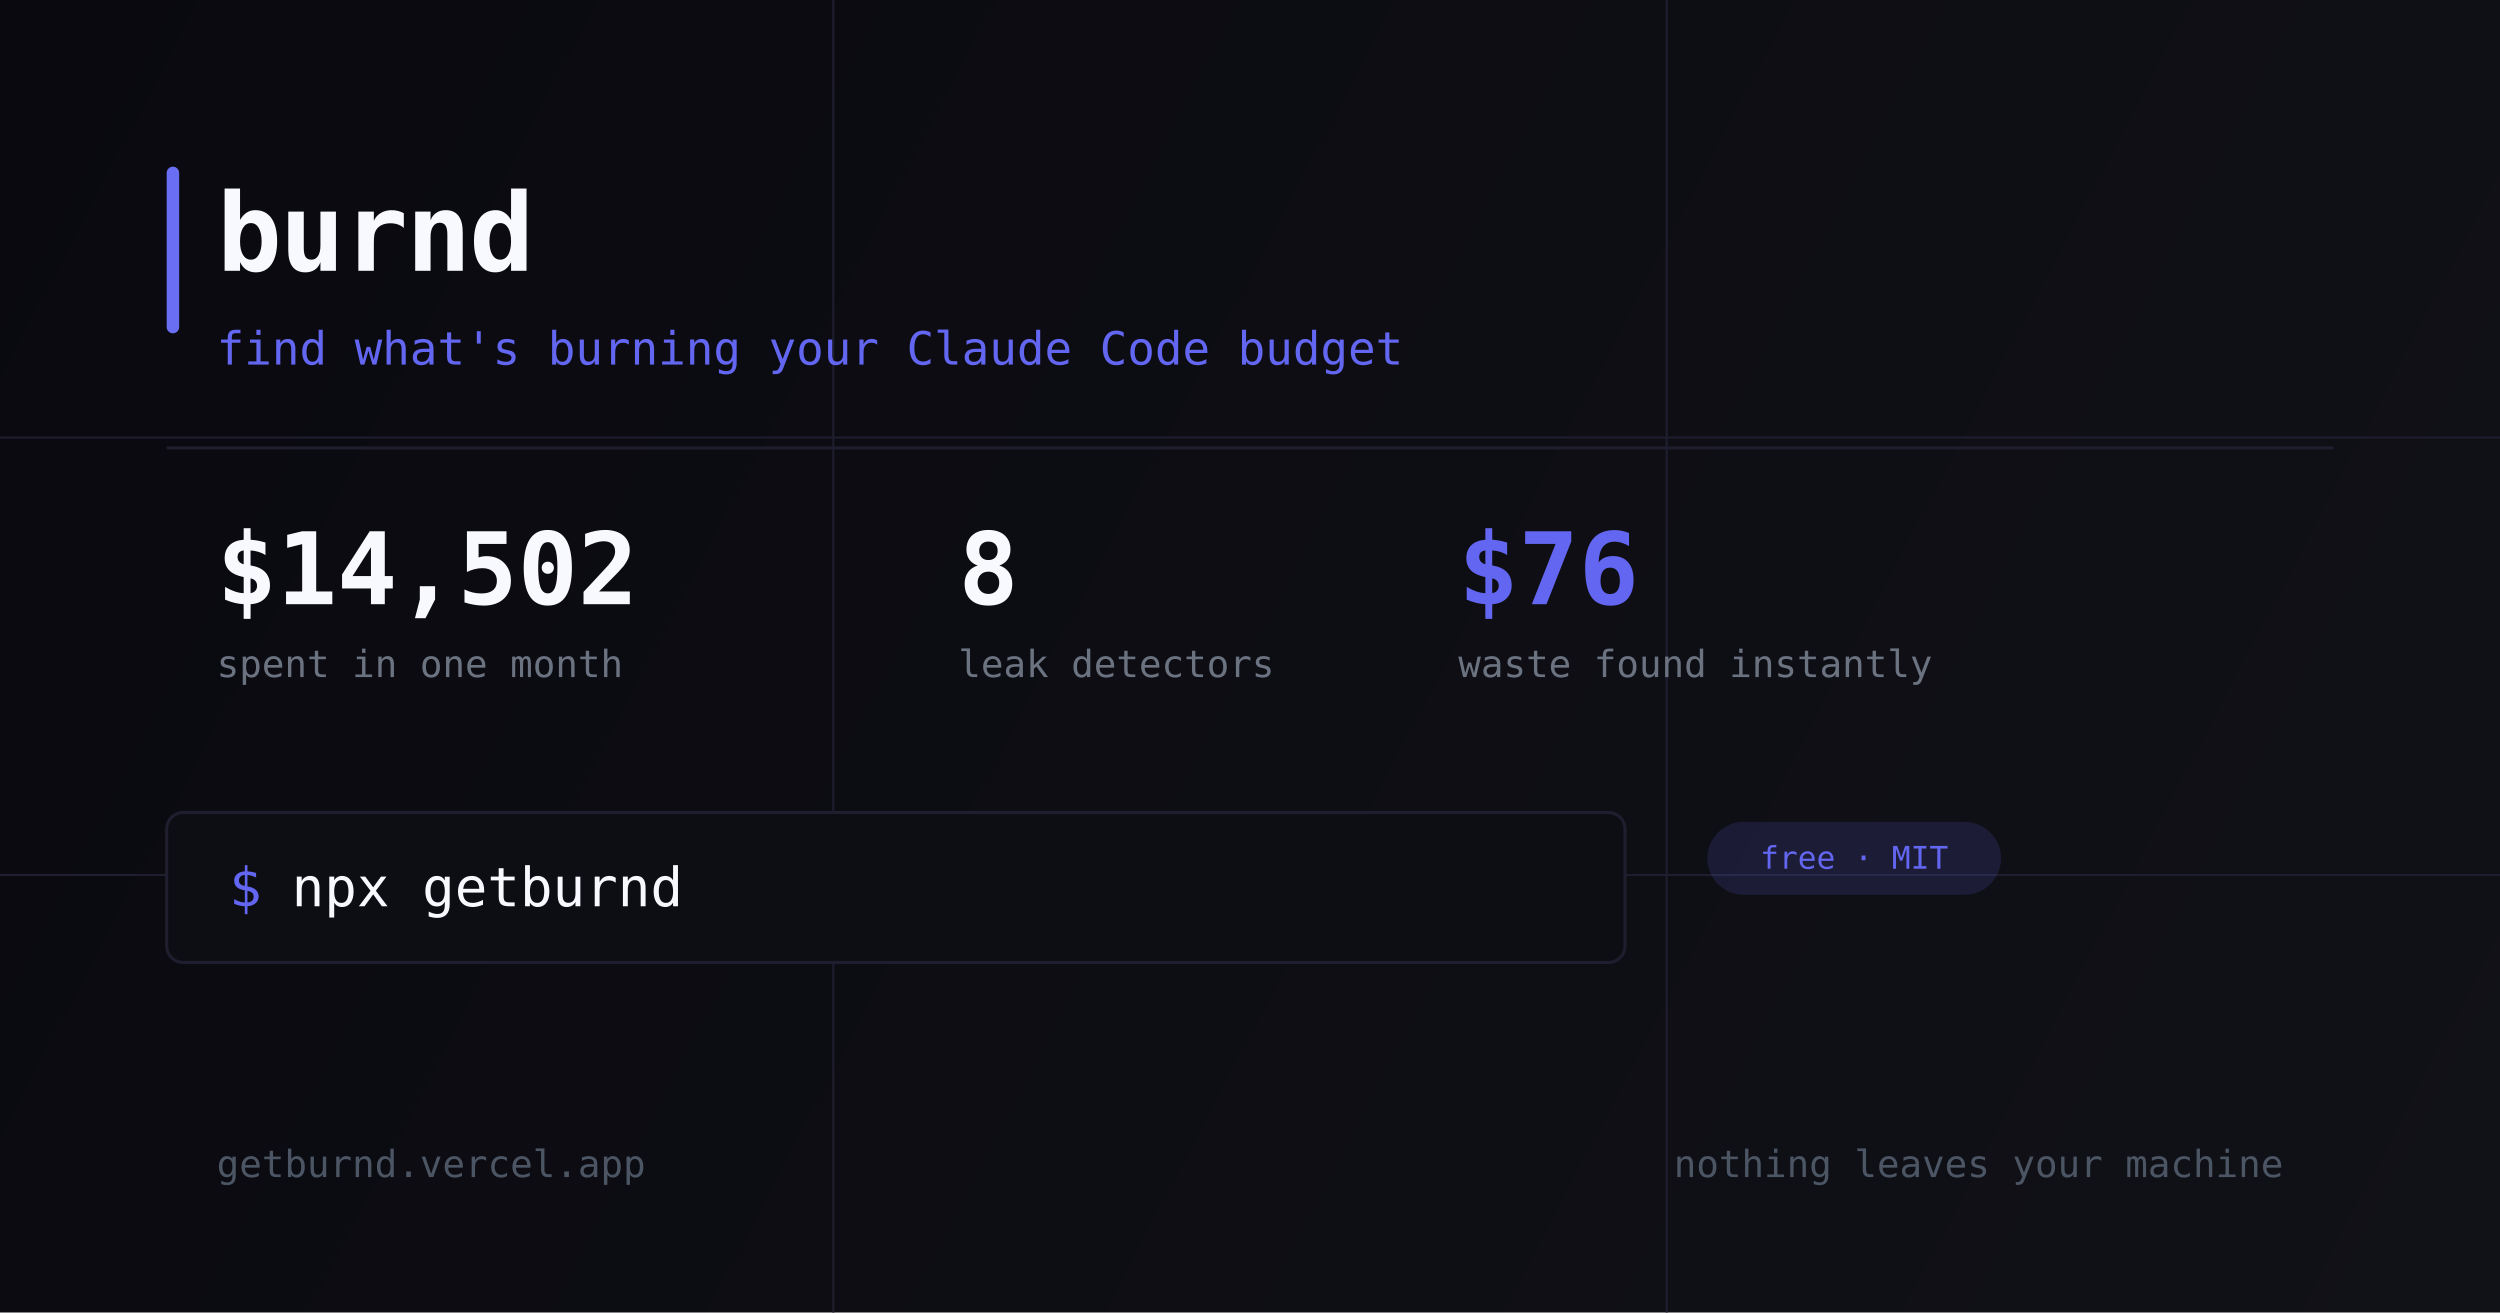
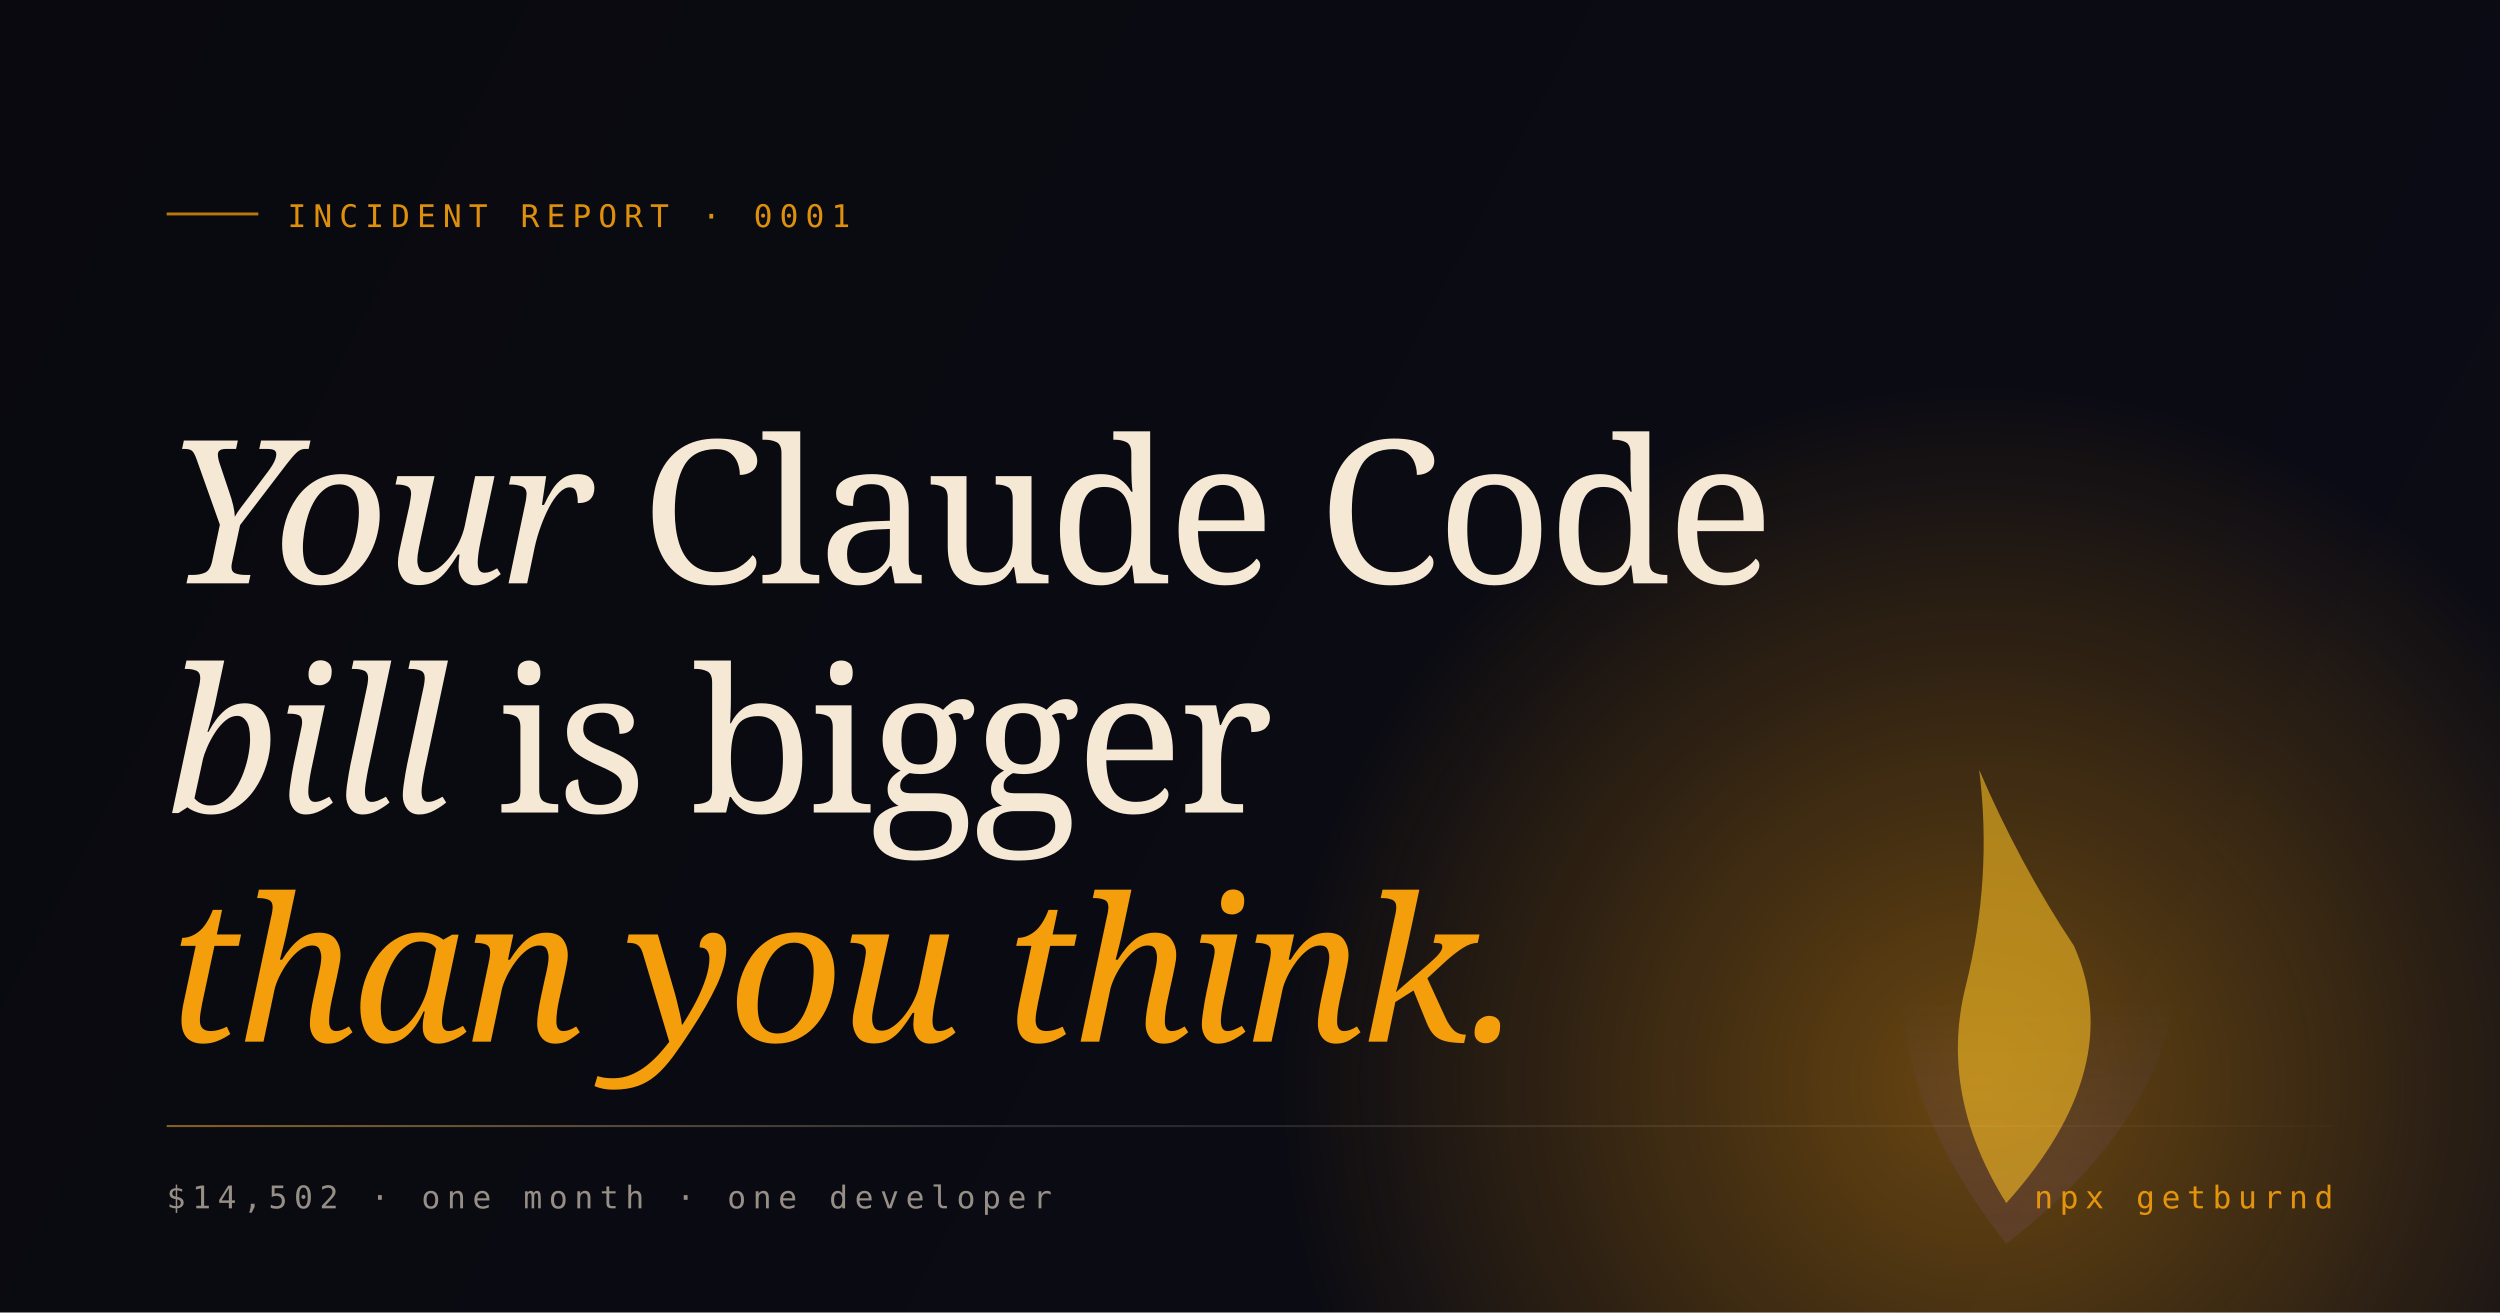
<svg xmlns="http://www.w3.org/2000/svg" width="1200" height="630" viewBox="0 0 1200 630">
  <defs>
    <linearGradient id="bg" x1="0" y1="0" x2="1200" y2="630" gradientUnits="userSpaceOnUse">
      <stop offset="0%" stop-color="#09090f" />
-       <stop offset="100%" stop-color="#111118" />
+       <stop offset="100%" stop-color="#0c0c16" />
    </linearGradient>
-     <linearGradient id="accent" x1="0" y1="0" x2="400" y2="0" gradientUnits="userSpaceOnUse">
-       <stop offset="0%" stop-color="#6366f1" />
-       <stop offset="100%" stop-color="#818cf8" />
+     <linearGradient id="flame" x1="0" y1="630" x2="0" y2="200" gradientUnits="userSpaceOnUse">
+       <stop offset="0%" stop-color="#f59e0b" stop-opacity="0.95" />
+       <stop offset="55%" stop-color="#c2410c" stop-opacity="0.45" />
+       <stop offset="100%" stop-color="#6366f1" stop-opacity="0" />
    </linearGradient>
+     <linearGradient id="rule" x1="0" y1="0" x2="1200" y2="0" gradientUnits="userSpaceOnUse">
+       <stop offset="0%" stop-color="#f59e0b" stop-opacity="0.6" />
+       <stop offset="40%" stop-color="#F5E8D4" stop-opacity="0.15" />
+       <stop offset="100%" stop-color="#F5E8D4" stop-opacity="0" />
+     </linearGradient>
+     <radialGradient id="flameGlow" cx="950" cy="520" r="480" gradientUnits="userSpaceOnUse">
+       <stop offset="0%" stop-color="#f59e0b" stop-opacity="0.4" />
+       <stop offset="70%" stop-color="#f59e0b" stop-opacity="0" />
+     </radialGradient>
  </defs>
  <rect width="1200" height="630" fill="url(#bg)" />
-   <line x1="0" y1="210" x2="1200" y2="210" stroke="#1e1e2e" stroke-width="1" />
-   <line x1="0" y1="420" x2="1200" y2="420" stroke="#1e1e2e" stroke-width="1" />
-   <line x1="400" y1="0" x2="400" y2="630" stroke="#1e1e2e" stroke-width="1" />
-   <line x1="800" y1="0" x2="800" y2="630" stroke="#1e1e2e" stroke-width="1" />
-   <rect x="80" y="80" width="6" height="80" fill="url(#accent)" rx="3" />
-   <text x="104" y="130" font-family="monospace" font-size="52" font-weight="700" fill="#f8f8ff" letter-spacing="-1">burnd</text>
-   <text x="104" y="175" font-family="monospace" font-size="22" fill="#6366f1">find what's burning your Claude Code budget</text>
-   <line x1="80" y1="215" x2="1120" y2="215" stroke="#1e1e2e" stroke-width="1.5" />
-   <text x="104" y="290" font-family="monospace" font-size="48" font-weight="700" fill="#f8f8ff">$14,502</text>
-   <text x="104" y="325" font-family="monospace" font-size="18" fill="#6b7280">spent in one month</text>
-   <text x="460" y="290" font-family="monospace" font-size="48" font-weight="700" fill="#f8f8ff">8</text>
-   <text x="460" y="325" font-family="monospace" font-size="18" fill="#6b7280">leak detectors</text>
-   <text x="700" y="290" font-family="monospace" font-size="48" font-weight="700" fill="#6366f1">$76</text>
-   <text x="700" y="325" font-family="monospace" font-size="18" fill="#6b7280">waste found instantly</text>
-   <rect x="80" y="390" width="700" height="72" rx="8" fill="#0d0d14" stroke="#1e1e2e" stroke-width="1.5" />
-   <text x="110" y="435" font-family="monospace" font-size="26" fill="#6366f1">$</text>
-   <text x="140" y="435" font-family="monospace" font-size="26" fill="#f8f8ff">npx getburnd</text>
-   <rect x="820" y="395" width="140" height="34" rx="17" fill="#6366f1" opacity="0.15" stroke="#6366f1" stroke-width="1" />
-   <text x="890" y="417" font-family="monospace" font-size="15" fill="#6366f1" text-anchor="middle">free · MIT</text>
-   <text x="104" y="565" font-family="monospace" font-size="18" fill="#4b5563">getburnd.vercel.app</text>
-   <text x="1096" y="565" font-family="monospace" font-size="18" fill="#4b5563" text-anchor="end">nothing leaves your machine</text>
+   <rect width="1200" height="630" fill="url(#flameGlow)" />
+   <g transform="translate(820 220) scale(1.3)" opacity="0.9">
+     <path d="M110 290 Q55 220 80 160 Q110 95 100 25 Q130 85 160 140 Q200 220 110 290 Z" fill="url(#flame)" />
+     <path d="M110 275 Q85 235 95 195 Q105 155 100 115 Q115 150 135 180 Q155 225 110 275 Z" fill="#fbbf24" opacity="0.65" />
+   </g>
+   <g transform="translate(80 90)">
+     <rect x="0" y="12" width="44" height="1.4" fill="#f59e0b" opacity="0.75" />
+     <text x="58" y="19" font-family="'JetBrains Mono', monospace" font-size="15" font-weight="500" fill="#f59e0b" opacity="0.9" letter-spacing="3.4">INCIDENT REPORT · 0001</text>
+   </g>
+   <g transform="translate(80 200)">
+     <text font-family="'Instrument Serif', Georgia, serif" font-size="96" fill="#F5E8D4" letter-spacing="-2">
+       <tspan x="0" y="80">
+         <tspan font-style="italic">Your</tspan> Claude Code</tspan>
+       <tspan x="0" y="190">
+         <tspan font-style="italic">bill</tspan> is bigger</tspan>
+       <tspan x="0" y="300" font-style="italic" fill="#f59e0b">than you think.</tspan>
+     </text>
+   </g>
+   <rect x="80" y="540" width="1040" height="1" fill="url(#rule)" />
+   <g transform="translate(80 580)">
+     <text font-family="'JetBrains Mono', monospace" font-size="15" font-weight="500" fill="#F5E8D4" opacity="0.6" letter-spacing="3.2">
+       <tspan x="0">$14,502 · one month · one developer</tspan>
+     </text>
+   </g>
+   <g transform="translate(1120 580)">
+     <text font-family="'JetBrains Mono', monospace" font-size="15" font-weight="500" fill="#f59e0b" opacity="0.9" letter-spacing="3.2" text-anchor="end">
+       <tspan x="0">npx getburnd</tspan>
+     </text>
+   </g>
</svg>
